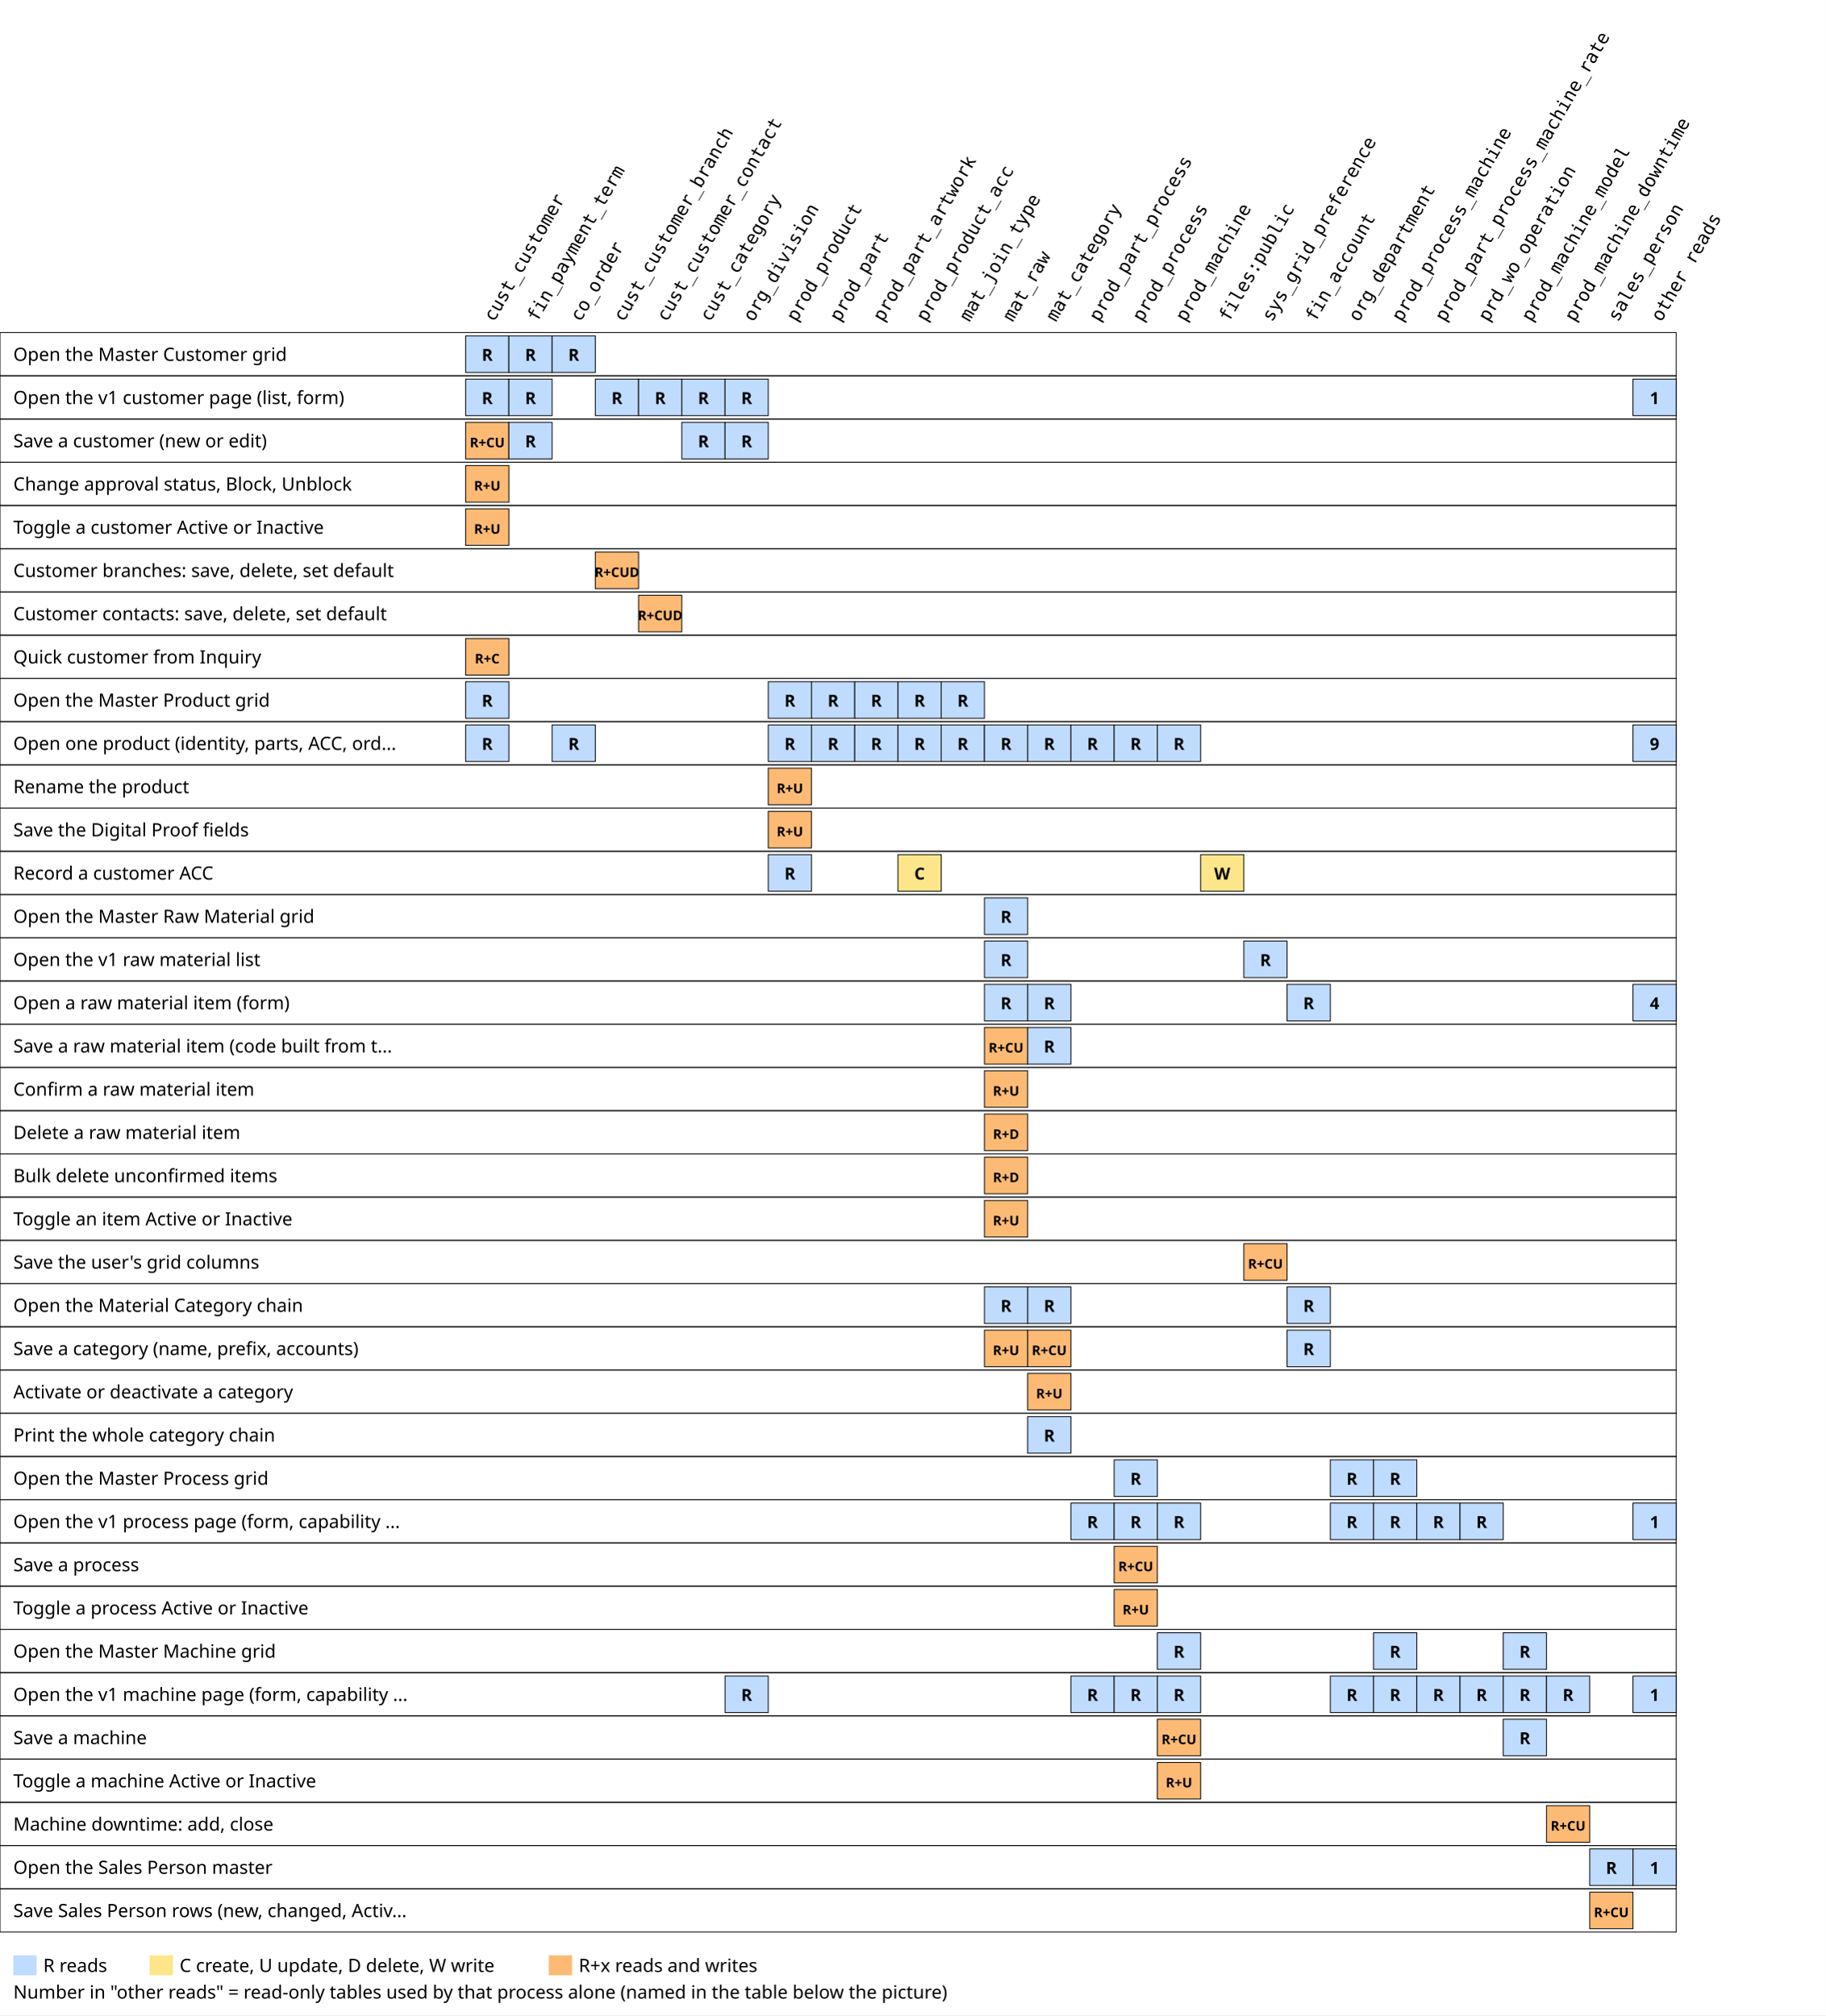
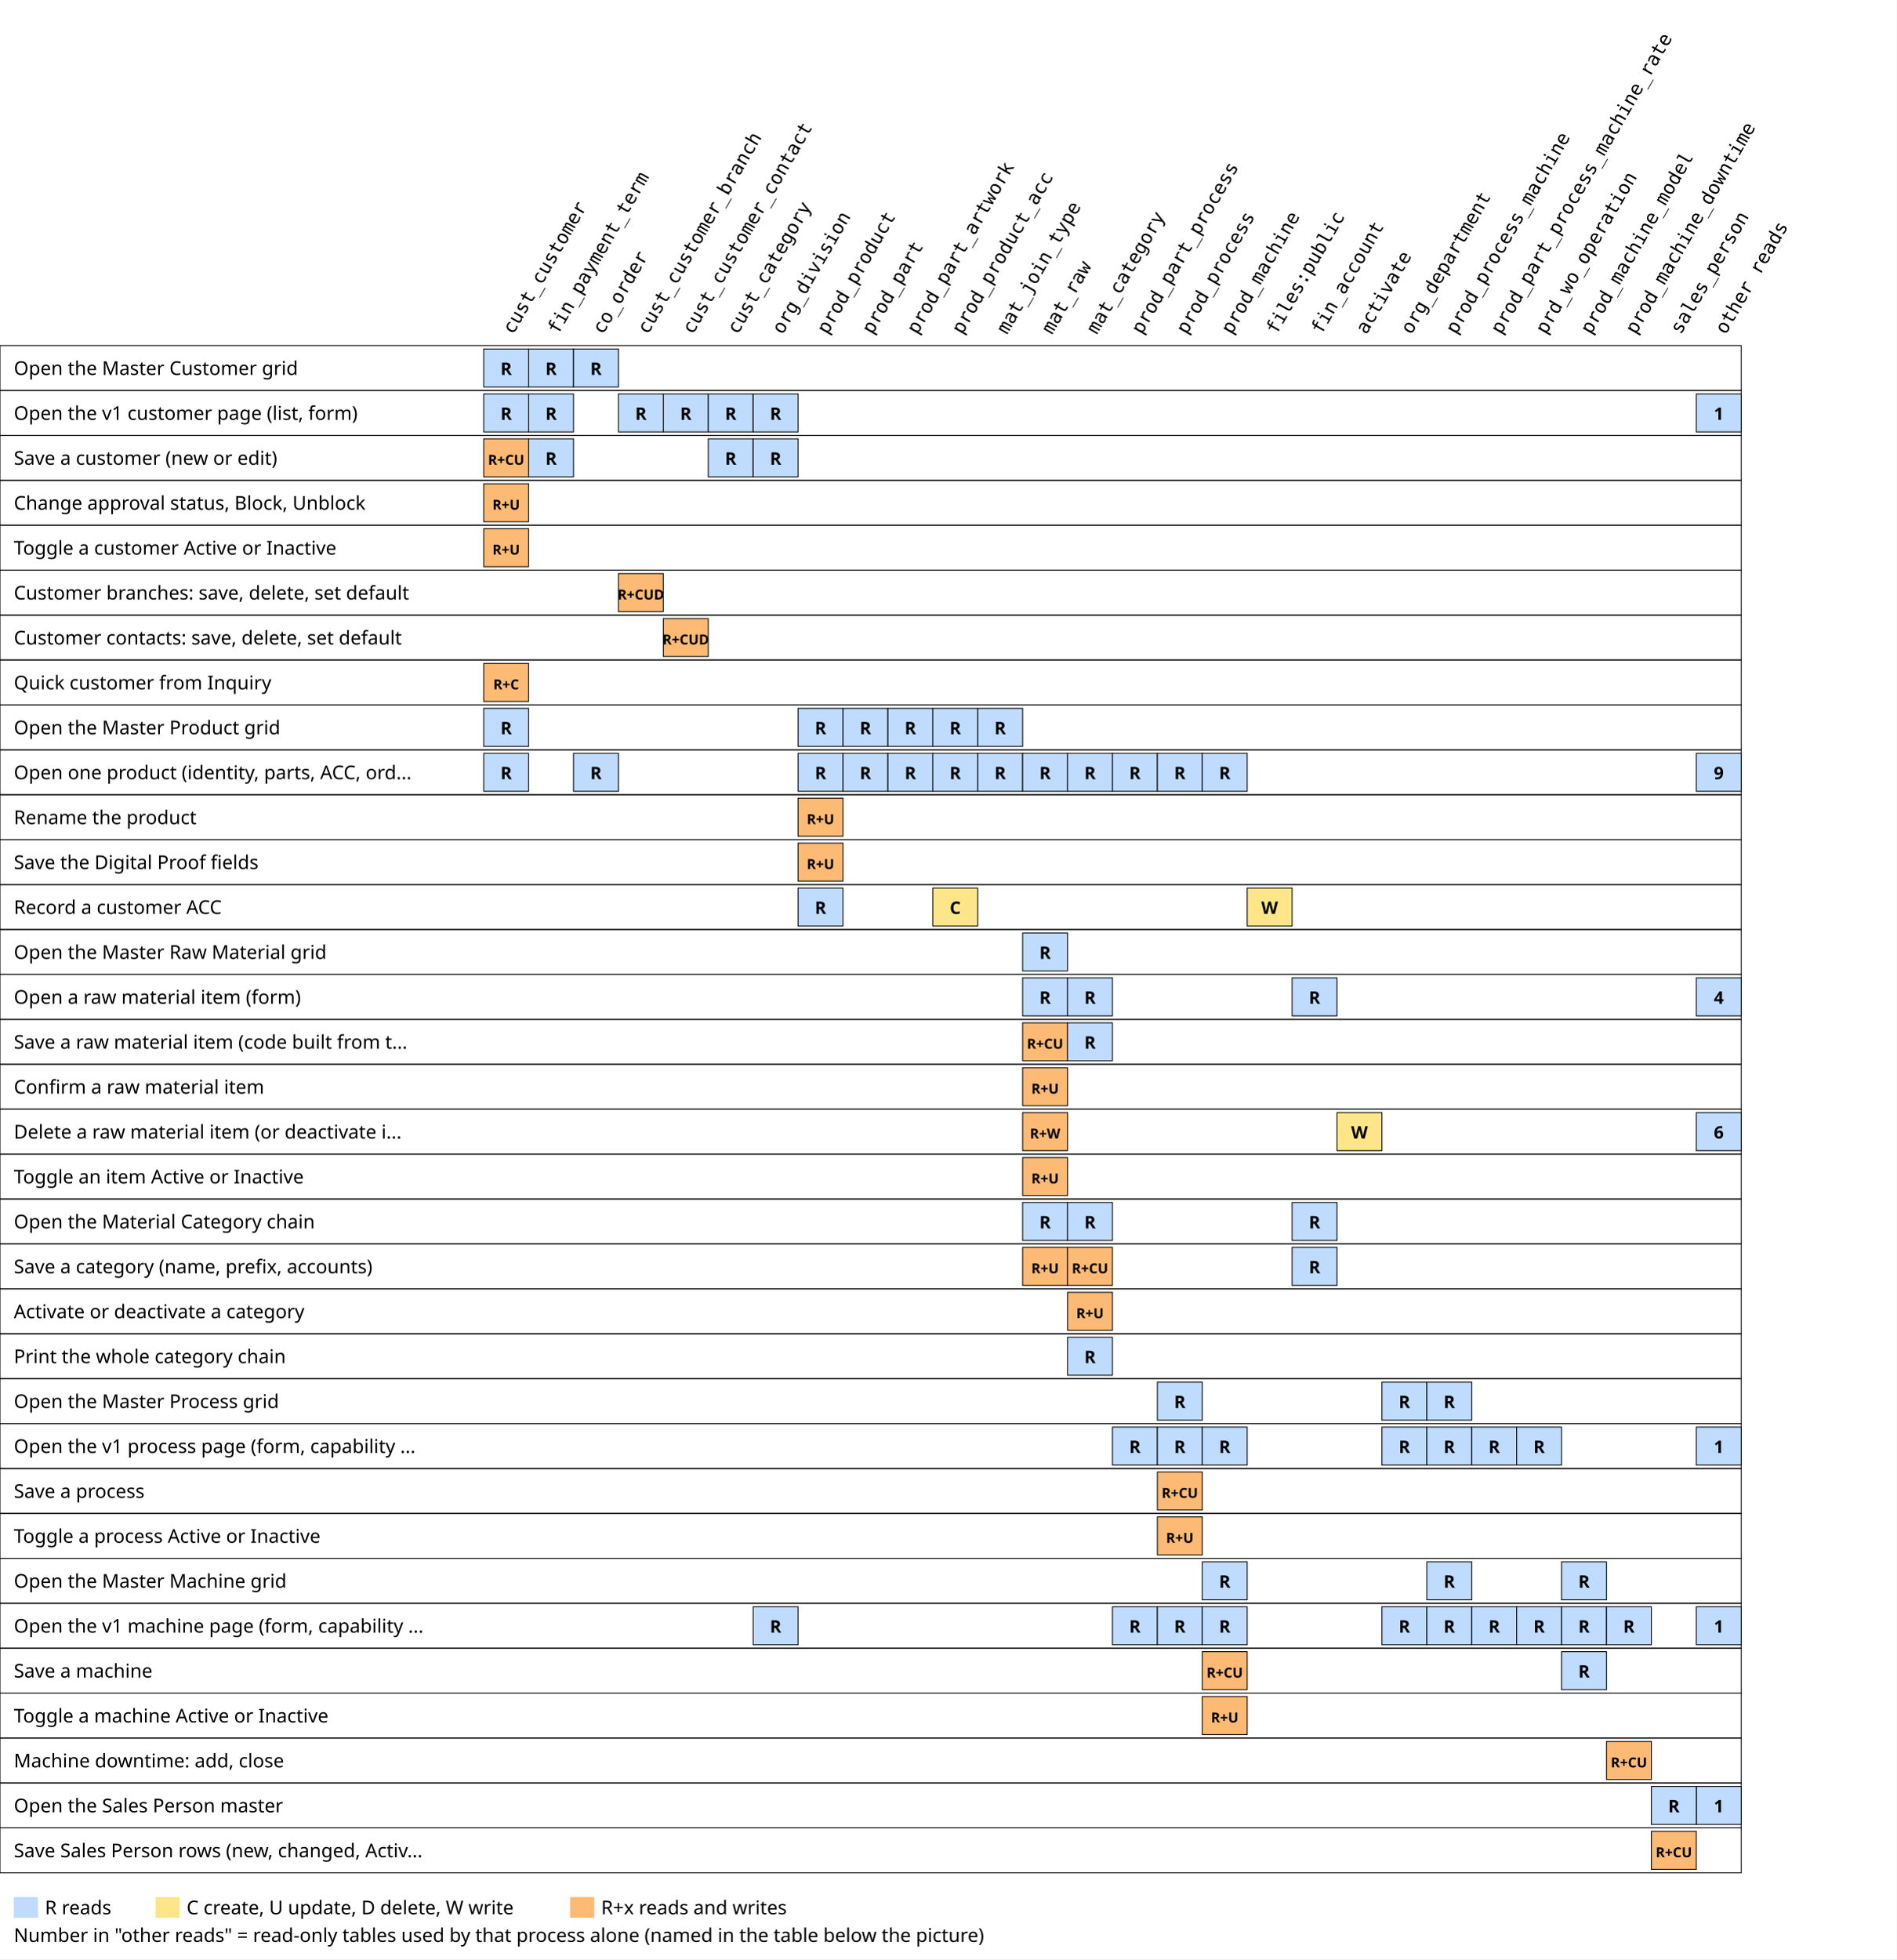
- <svg xmlns="http://www.w3.org/2000/svg" viewBox="0 0 1098 1212" font-family="sans-serif" font-size="11">
-   <rect width="1098" height="1212" fill="#fff" />
+ <svg xmlns="http://www.w3.org/2000/svg" viewBox="0 0 1098 1134" font-family="sans-serif" font-size="11">
+   <rect width="1098" height="1134" fill="#fff" />
  <g fill="#000">
    <text transform="translate(297,194) rotate(-60)" font-family="monospace">cust_customer</text>
    <text transform="translate(323,194) rotate(-60)" font-family="monospace">fin_payment_term</text>
    <text transform="translate(349,194) rotate(-60)" font-family="monospace">co_order</text>
    <text transform="translate(375,194) rotate(-60)" font-family="monospace">cust_customer_branch</text>
    <text transform="translate(401,194) rotate(-60)" font-family="monospace">cust_customer_contact</text>
    <text transform="translate(427,194) rotate(-60)" font-family="monospace">cust_category</text>
    <text transform="translate(453,194) rotate(-60)" font-family="monospace">org_division</text>
    <text transform="translate(479,194) rotate(-60)" font-family="monospace">prod_product</text>
    <text transform="translate(505,194) rotate(-60)" font-family="monospace">prod_part</text>
    <text transform="translate(531,194) rotate(-60)" font-family="monospace">prod_part_artwork</text>
    <text transform="translate(557,194) rotate(-60)" font-family="monospace">prod_product_acc</text>
    <text transform="translate(583,194) rotate(-60)" font-family="monospace">mat_join_type</text>
    <text transform="translate(609,194) rotate(-60)" font-family="monospace">mat_raw</text>
    <text transform="translate(635,194) rotate(-60)" font-family="monospace">mat_category</text>
    <text transform="translate(661,194) rotate(-60)" font-family="monospace">prod_part_process</text>
    <text transform="translate(687,194) rotate(-60)" font-family="monospace">prod_process</text>
    <text transform="translate(713,194) rotate(-60)" font-family="monospace">prod_machine</text>
    <text transform="translate(739,194) rotate(-60)" font-family="monospace">files:public</text>
-     <text transform="translate(765,194) rotate(-60)" font-family="monospace">sys_grid_preference</text>
-     <text transform="translate(791,194) rotate(-60)" font-family="monospace">fin_account</text>
+     <text transform="translate(765,194) rotate(-60)" font-family="monospace">fin_account</text>
+     <text transform="translate(791,194) rotate(-60)" font-family="monospace">activate</text>
    <text transform="translate(817,194) rotate(-60)" font-family="monospace">org_department</text>
    <text transform="translate(843,194) rotate(-60)" font-family="monospace">prod_process_machine</text>
    <text transform="translate(869,194) rotate(-60)" font-family="monospace">prod_part_process_machine_rate</text>
    <text transform="translate(895,194) rotate(-60)" font-family="monospace">prd_wo_operation</text>
    <text transform="translate(921,194) rotate(-60)" font-family="monospace">prod_machine_model</text>
    <text transform="translate(947,194) rotate(-60)" font-family="monospace">prod_machine_downtime</text>
    <text transform="translate(973,194) rotate(-60)" font-family="monospace">sales_person</text>
    <text transform="translate(999,194) rotate(-60)" font-family="monospace">other reads</text>
  </g>
  <g stroke="#000" stroke-width="0.5">
    <text x="8" y="217" stroke="none" fill="#000">Open the Master Customer grid</text>
    <rect x="0" y="200" width="1008" height="26" fill="none" />
    <rect x="280" y="202" width="26" height="22" fill="#bfdbfe" />
    <text x="293" y="217" text-anchor="middle" stroke="none" fill="#000" font-weight="bold" font-size="10">R</text>
    <rect x="306" y="202" width="26" height="22" fill="#bfdbfe" />
    <text x="319" y="217" text-anchor="middle" stroke="none" fill="#000" font-weight="bold" font-size="10">R</text>
    <rect x="332" y="202" width="26" height="22" fill="#bfdbfe" />
    <text x="345" y="217" text-anchor="middle" stroke="none" fill="#000" font-weight="bold" font-size="10">R</text>
    <text x="8" y="243" stroke="none" fill="#000">Open the v1 customer page (list, form)</text>
    <rect x="0" y="226" width="1008" height="26" fill="none" />
    <rect x="982" y="228" width="26" height="22" fill="#bfdbfe" />
    <text x="995" y="243" text-anchor="middle" stroke="none" fill="#000" font-weight="bold" font-size="10">1</text>
    <rect x="280" y="228" width="26" height="22" fill="#bfdbfe" />
    <text x="293" y="243" text-anchor="middle" stroke="none" fill="#000" font-weight="bold" font-size="10">R</text>
    <rect x="306" y="228" width="26" height="22" fill="#bfdbfe" />
    <text x="319" y="243" text-anchor="middle" stroke="none" fill="#000" font-weight="bold" font-size="10">R</text>
    <rect x="358" y="228" width="26" height="22" fill="#bfdbfe" />
    <text x="371" y="243" text-anchor="middle" stroke="none" fill="#000" font-weight="bold" font-size="10">R</text>
    <rect x="384" y="228" width="26" height="22" fill="#bfdbfe" />
    <text x="397" y="243" text-anchor="middle" stroke="none" fill="#000" font-weight="bold" font-size="10">R</text>
    <rect x="410" y="228" width="26" height="22" fill="#bfdbfe" />
    <text x="423" y="243" text-anchor="middle" stroke="none" fill="#000" font-weight="bold" font-size="10">R</text>
    <rect x="436" y="228" width="26" height="22" fill="#bfdbfe" />
    <text x="449" y="243" text-anchor="middle" stroke="none" fill="#000" font-weight="bold" font-size="10">R</text>
    <text x="8" y="269" stroke="none" fill="#000">Save a customer (new or edit)</text>
    <rect x="0" y="252" width="1008" height="26" fill="none" />
    <rect x="280" y="254" width="26" height="22" fill="#fdba74" />
    <text x="293" y="269" text-anchor="middle" stroke="none" fill="#000" font-weight="bold" font-size="8">R+CU</text>
    <rect x="306" y="254" width="26" height="22" fill="#bfdbfe" />
    <text x="319" y="269" text-anchor="middle" stroke="none" fill="#000" font-weight="bold" font-size="10">R</text>
    <rect x="410" y="254" width="26" height="22" fill="#bfdbfe" />
    <text x="423" y="269" text-anchor="middle" stroke="none" fill="#000" font-weight="bold" font-size="10">R</text>
    <rect x="436" y="254" width="26" height="22" fill="#bfdbfe" />
    <text x="449" y="269" text-anchor="middle" stroke="none" fill="#000" font-weight="bold" font-size="10">R</text>
    <text x="8" y="295" stroke="none" fill="#000">Change approval status, Block, Unblock</text>
    <rect x="0" y="278" width="1008" height="26" fill="none" />
    <rect x="280" y="280" width="26" height="22" fill="#fdba74" />
    <text x="293" y="295" text-anchor="middle" stroke="none" fill="#000" font-weight="bold" font-size="8">R+U</text>
    <text x="8" y="321" stroke="none" fill="#000">Toggle a customer Active or Inactive</text>
    <rect x="0" y="304" width="1008" height="26" fill="none" />
    <rect x="280" y="306" width="26" height="22" fill="#fdba74" />
    <text x="293" y="321" text-anchor="middle" stroke="none" fill="#000" font-weight="bold" font-size="8">R+U</text>
    <text x="8" y="347" stroke="none" fill="#000">Customer branches: save, delete, set default</text>
    <rect x="0" y="330" width="1008" height="26" fill="none" />
    <rect x="358" y="332" width="26" height="22" fill="#fdba74" />
    <text x="371" y="347" text-anchor="middle" stroke="none" fill="#000" font-weight="bold" font-size="8">R+CUD</text>
    <text x="8" y="373" stroke="none" fill="#000">Customer contacts: save, delete, set default</text>
    <rect x="0" y="356" width="1008" height="26" fill="none" />
    <rect x="384" y="358" width="26" height="22" fill="#fdba74" />
    <text x="397" y="373" text-anchor="middle" stroke="none" fill="#000" font-weight="bold" font-size="8">R+CUD</text>
    <text x="8" y="399" stroke="none" fill="#000">Quick customer from Inquiry</text>
    <rect x="0" y="382" width="1008" height="26" fill="none" />
    <rect x="280" y="384" width="26" height="22" fill="#fdba74" />
    <text x="293" y="399" text-anchor="middle" stroke="none" fill="#000" font-weight="bold" font-size="8">R+C</text>
    <text x="8" y="425" stroke="none" fill="#000">Open the Master Product grid</text>
    <rect x="0" y="408" width="1008" height="26" fill="none" />
    <rect x="280" y="410" width="26" height="22" fill="#bfdbfe" />
    <text x="293" y="425" text-anchor="middle" stroke="none" fill="#000" font-weight="bold" font-size="10">R</text>
    <rect x="462" y="410" width="26" height="22" fill="#bfdbfe" />
    <text x="475" y="425" text-anchor="middle" stroke="none" fill="#000" font-weight="bold" font-size="10">R</text>
    <rect x="488" y="410" width="26" height="22" fill="#bfdbfe" />
    <text x="501" y="425" text-anchor="middle" stroke="none" fill="#000" font-weight="bold" font-size="10">R</text>
    <rect x="514" y="410" width="26" height="22" fill="#bfdbfe" />
    <text x="527" y="425" text-anchor="middle" stroke="none" fill="#000" font-weight="bold" font-size="10">R</text>
    <rect x="540" y="410" width="26" height="22" fill="#bfdbfe" />
    <text x="553" y="425" text-anchor="middle" stroke="none" fill="#000" font-weight="bold" font-size="10">R</text>
    <rect x="566" y="410" width="26" height="22" fill="#bfdbfe" />
    <text x="579" y="425" text-anchor="middle" stroke="none" fill="#000" font-weight="bold" font-size="10">R</text>
    <text x="8" y="451" stroke="none" fill="#000">Open one product (identity, parts, ACC, ord...</text>
    <rect x="0" y="434" width="1008" height="26" fill="none" />
    <rect x="982" y="436" width="26" height="22" fill="#bfdbfe" />
    <text x="995" y="451" text-anchor="middle" stroke="none" fill="#000" font-weight="bold" font-size="10">9</text>
    <rect x="280" y="436" width="26" height="22" fill="#bfdbfe" />
    <text x="293" y="451" text-anchor="middle" stroke="none" fill="#000" font-weight="bold" font-size="10">R</text>
    <rect x="332" y="436" width="26" height="22" fill="#bfdbfe" />
    <text x="345" y="451" text-anchor="middle" stroke="none" fill="#000" font-weight="bold" font-size="10">R</text>
    <rect x="462" y="436" width="26" height="22" fill="#bfdbfe" />
    <text x="475" y="451" text-anchor="middle" stroke="none" fill="#000" font-weight="bold" font-size="10">R</text>
    <rect x="488" y="436" width="26" height="22" fill="#bfdbfe" />
    <text x="501" y="451" text-anchor="middle" stroke="none" fill="#000" font-weight="bold" font-size="10">R</text>
    <rect x="514" y="436" width="26" height="22" fill="#bfdbfe" />
    <text x="527" y="451" text-anchor="middle" stroke="none" fill="#000" font-weight="bold" font-size="10">R</text>
    <rect x="540" y="436" width="26" height="22" fill="#bfdbfe" />
    <text x="553" y="451" text-anchor="middle" stroke="none" fill="#000" font-weight="bold" font-size="10">R</text>
    <rect x="566" y="436" width="26" height="22" fill="#bfdbfe" />
    <text x="579" y="451" text-anchor="middle" stroke="none" fill="#000" font-weight="bold" font-size="10">R</text>
    <rect x="592" y="436" width="26" height="22" fill="#bfdbfe" />
    <text x="605" y="451" text-anchor="middle" stroke="none" fill="#000" font-weight="bold" font-size="10">R</text>
    <rect x="618" y="436" width="26" height="22" fill="#bfdbfe" />
    <text x="631" y="451" text-anchor="middle" stroke="none" fill="#000" font-weight="bold" font-size="10">R</text>
    <rect x="644" y="436" width="26" height="22" fill="#bfdbfe" />
    <text x="657" y="451" text-anchor="middle" stroke="none" fill="#000" font-weight="bold" font-size="10">R</text>
    <rect x="670" y="436" width="26" height="22" fill="#bfdbfe" />
    <text x="683" y="451" text-anchor="middle" stroke="none" fill="#000" font-weight="bold" font-size="10">R</text>
    <rect x="696" y="436" width="26" height="22" fill="#bfdbfe" />
    <text x="709" y="451" text-anchor="middle" stroke="none" fill="#000" font-weight="bold" font-size="10">R</text>
    <text x="8" y="477" stroke="none" fill="#000">Rename the product</text>
    <rect x="0" y="460" width="1008" height="26" fill="none" />
    <rect x="462" y="462" width="26" height="22" fill="#fdba74" />
    <text x="475" y="477" text-anchor="middle" stroke="none" fill="#000" font-weight="bold" font-size="8">R+U</text>
    <text x="8" y="503" stroke="none" fill="#000">Save the Digital Proof fields</text>
    <rect x="0" y="486" width="1008" height="26" fill="none" />
    <rect x="462" y="488" width="26" height="22" fill="#fdba74" />
    <text x="475" y="503" text-anchor="middle" stroke="none" fill="#000" font-weight="bold" font-size="8">R+U</text>
    <text x="8" y="529" stroke="none" fill="#000">Record a customer ACC</text>
    <rect x="0" y="512" width="1008" height="26" fill="none" />
    <rect x="462" y="514" width="26" height="22" fill="#bfdbfe" />
    <text x="475" y="529" text-anchor="middle" stroke="none" fill="#000" font-weight="bold" font-size="10">R</text>
    <rect x="540" y="514" width="26" height="22" fill="#fde68a" />
    <text x="553" y="529" text-anchor="middle" stroke="none" fill="#000" font-weight="bold" font-size="10">C</text>
    <rect x="722" y="514" width="26" height="22" fill="#fde68a" />
    <text x="735" y="529" text-anchor="middle" stroke="none" fill="#000" font-weight="bold" font-size="10">W</text>
    <text x="8" y="555" stroke="none" fill="#000">Open the Master Raw Material grid</text>
    <rect x="0" y="538" width="1008" height="26" fill="none" />
    <rect x="592" y="540" width="26" height="22" fill="#bfdbfe" />
    <text x="605" y="555" text-anchor="middle" stroke="none" fill="#000" font-weight="bold" font-size="10">R</text>
-     <text x="8" y="581" stroke="none" fill="#000">Open the v1 raw material list</text>
+     <text x="8" y="581" stroke="none" fill="#000">Open a raw material item (form)</text>
    <rect x="0" y="564" width="1008" height="26" fill="none" />
+     <rect x="982" y="566" width="26" height="22" fill="#bfdbfe" />
+     <text x="995" y="581" text-anchor="middle" stroke="none" fill="#000" font-weight="bold" font-size="10">4</text>
    <rect x="592" y="566" width="26" height="22" fill="#bfdbfe" />
    <text x="605" y="581" text-anchor="middle" stroke="none" fill="#000" font-weight="bold" font-size="10">R</text>
+     <rect x="618" y="566" width="26" height="22" fill="#bfdbfe" />
+     <text x="631" y="581" text-anchor="middle" stroke="none" fill="#000" font-weight="bold" font-size="10">R</text>
    <rect x="748" y="566" width="26" height="22" fill="#bfdbfe" />
    <text x="761" y="581" text-anchor="middle" stroke="none" fill="#000" font-weight="bold" font-size="10">R</text>
-     <text x="8" y="607" stroke="none" fill="#000">Open a raw material item (form)</text>
+     <text x="8" y="607" stroke="none" fill="#000">Save a raw material item (code built from t...</text>
    <rect x="0" y="590" width="1008" height="26" fill="none" />
-     <rect x="982" y="592" width="26" height="22" fill="#bfdbfe" />
-     <text x="995" y="607" text-anchor="middle" stroke="none" fill="#000" font-weight="bold" font-size="10">4</text>
-     <rect x="592" y="592" width="26" height="22" fill="#bfdbfe" />
-     <text x="605" y="607" text-anchor="middle" stroke="none" fill="#000" font-weight="bold" font-size="10">R</text>
+     <rect x="592" y="592" width="26" height="22" fill="#fdba74" />
+     <text x="605" y="607" text-anchor="middle" stroke="none" fill="#000" font-weight="bold" font-size="8">R+CU</text>
    <rect x="618" y="592" width="26" height="22" fill="#bfdbfe" />
    <text x="631" y="607" text-anchor="middle" stroke="none" fill="#000" font-weight="bold" font-size="10">R</text>
-     <rect x="774" y="592" width="26" height="22" fill="#bfdbfe" />
-     <text x="787" y="607" text-anchor="middle" stroke="none" fill="#000" font-weight="bold" font-size="10">R</text>
-     <text x="8" y="633" stroke="none" fill="#000">Save a raw material item (code built from t...</text>
+     <text x="8" y="633" stroke="none" fill="#000">Confirm a raw material item</text>
    <rect x="0" y="616" width="1008" height="26" fill="none" />
    <rect x="592" y="618" width="26" height="22" fill="#fdba74" />
-     <text x="605" y="633" text-anchor="middle" stroke="none" fill="#000" font-weight="bold" font-size="8">R+CU</text>
-     <rect x="618" y="618" width="26" height="22" fill="#bfdbfe" />
-     <text x="631" y="633" text-anchor="middle" stroke="none" fill="#000" font-weight="bold" font-size="10">R</text>
-     <text x="8" y="659" stroke="none" fill="#000">Confirm a raw material item</text>
+     <text x="605" y="633" text-anchor="middle" stroke="none" fill="#000" font-weight="bold" font-size="8">R+U</text>
+     <text x="8" y="659" stroke="none" fill="#000">Delete a raw material item (or deactivate i...</text>
    <rect x="0" y="642" width="1008" height="26" fill="none" />
+     <rect x="982" y="644" width="26" height="22" fill="#bfdbfe" />
+     <text x="995" y="659" text-anchor="middle" stroke="none" fill="#000" font-weight="bold" font-size="10">6</text>
    <rect x="592" y="644" width="26" height="22" fill="#fdba74" />
-     <text x="605" y="659" text-anchor="middle" stroke="none" fill="#000" font-weight="bold" font-size="8">R+U</text>
-     <text x="8" y="685" stroke="none" fill="#000">Delete a raw material item</text>
+     <text x="605" y="659" text-anchor="middle" stroke="none" fill="#000" font-weight="bold" font-size="8">R+W</text>
+     <rect x="774" y="644" width="26" height="22" fill="#fde68a" />
+     <text x="787" y="659" text-anchor="middle" stroke="none" fill="#000" font-weight="bold" font-size="10">W</text>
+     <text x="8" y="685" stroke="none" fill="#000">Toggle an item Active or Inactive</text>
    <rect x="0" y="668" width="1008" height="26" fill="none" />
    <rect x="592" y="670" width="26" height="22" fill="#fdba74" />
-     <text x="605" y="685" text-anchor="middle" stroke="none" fill="#000" font-weight="bold" font-size="8">R+D</text>
-     <text x="8" y="711" stroke="none" fill="#000">Bulk delete unconfirmed items</text>
+     <text x="605" y="685" text-anchor="middle" stroke="none" fill="#000" font-weight="bold" font-size="8">R+U</text>
+     <text x="8" y="711" stroke="none" fill="#000">Open the Material Category chain</text>
    <rect x="0" y="694" width="1008" height="26" fill="none" />
-     <rect x="592" y="696" width="26" height="22" fill="#fdba74" />
-     <text x="605" y="711" text-anchor="middle" stroke="none" fill="#000" font-weight="bold" font-size="8">R+D</text>
-     <text x="8" y="737" stroke="none" fill="#000">Toggle an item Active or Inactive</text>
+     <rect x="592" y="696" width="26" height="22" fill="#bfdbfe" />
+     <text x="605" y="711" text-anchor="middle" stroke="none" fill="#000" font-weight="bold" font-size="10">R</text>
+     <rect x="618" y="696" width="26" height="22" fill="#bfdbfe" />
+     <text x="631" y="711" text-anchor="middle" stroke="none" fill="#000" font-weight="bold" font-size="10">R</text>
+     <rect x="748" y="696" width="26" height="22" fill="#bfdbfe" />
+     <text x="761" y="711" text-anchor="middle" stroke="none" fill="#000" font-weight="bold" font-size="10">R</text>
+     <text x="8" y="737" stroke="none" fill="#000">Save a category (name, prefix, accounts)</text>
    <rect x="0" y="720" width="1008" height="26" fill="none" />
    <rect x="592" y="722" width="26" height="22" fill="#fdba74" />
    <text x="605" y="737" text-anchor="middle" stroke="none" fill="#000" font-weight="bold" font-size="8">R+U</text>
-     <text x="8" y="763" stroke="none" fill="#000">Save the user's grid columns</text>
+     <rect x="618" y="722" width="26" height="22" fill="#fdba74" />
+     <text x="631" y="737" text-anchor="middle" stroke="none" fill="#000" font-weight="bold" font-size="8">R+CU</text>
+     <rect x="748" y="722" width="26" height="22" fill="#bfdbfe" />
+     <text x="761" y="737" text-anchor="middle" stroke="none" fill="#000" font-weight="bold" font-size="10">R</text>
+     <text x="8" y="763" stroke="none" fill="#000">Activate or deactivate a category</text>
    <rect x="0" y="746" width="1008" height="26" fill="none" />
-     <rect x="748" y="748" width="26" height="22" fill="#fdba74" />
-     <text x="761" y="763" text-anchor="middle" stroke="none" fill="#000" font-weight="bold" font-size="8">R+CU</text>
-     <text x="8" y="789" stroke="none" fill="#000">Open the Material Category chain</text>
+     <rect x="618" y="748" width="26" height="22" fill="#fdba74" />
+     <text x="631" y="763" text-anchor="middle" stroke="none" fill="#000" font-weight="bold" font-size="8">R+U</text>
+     <text x="8" y="789" stroke="none" fill="#000">Print the whole category chain</text>
    <rect x="0" y="772" width="1008" height="26" fill="none" />
-     <rect x="592" y="774" width="26" height="22" fill="#bfdbfe" />
-     <text x="605" y="789" text-anchor="middle" stroke="none" fill="#000" font-weight="bold" font-size="10">R</text>
    <rect x="618" y="774" width="26" height="22" fill="#bfdbfe" />
    <text x="631" y="789" text-anchor="middle" stroke="none" fill="#000" font-weight="bold" font-size="10">R</text>
-     <rect x="774" y="774" width="26" height="22" fill="#bfdbfe" />
-     <text x="787" y="789" text-anchor="middle" stroke="none" fill="#000" font-weight="bold" font-size="10">R</text>
-     <text x="8" y="815" stroke="none" fill="#000">Save a category (name, prefix, accounts)</text>
+     <text x="8" y="815" stroke="none" fill="#000">Open the Master Process grid</text>
    <rect x="0" y="798" width="1008" height="26" fill="none" />
-     <rect x="592" y="800" width="26" height="22" fill="#fdba74" />
-     <text x="605" y="815" text-anchor="middle" stroke="none" fill="#000" font-weight="bold" font-size="8">R+U</text>
-     <rect x="618" y="800" width="26" height="22" fill="#fdba74" />
-     <text x="631" y="815" text-anchor="middle" stroke="none" fill="#000" font-weight="bold" font-size="8">R+CU</text>
-     <rect x="774" y="800" width="26" height="22" fill="#bfdbfe" />
-     <text x="787" y="815" text-anchor="middle" stroke="none" fill="#000" font-weight="bold" font-size="10">R</text>
-     <text x="8" y="841" stroke="none" fill="#000">Activate or deactivate a category</text>
+     <rect x="670" y="800" width="26" height="22" fill="#bfdbfe" />
+     <text x="683" y="815" text-anchor="middle" stroke="none" fill="#000" font-weight="bold" font-size="10">R</text>
+     <rect x="800" y="800" width="26" height="22" fill="#bfdbfe" />
+     <text x="813" y="815" text-anchor="middle" stroke="none" fill="#000" font-weight="bold" font-size="10">R</text>
+     <rect x="826" y="800" width="26" height="22" fill="#bfdbfe" />
+     <text x="839" y="815" text-anchor="middle" stroke="none" fill="#000" font-weight="bold" font-size="10">R</text>
+     <text x="8" y="841" stroke="none" fill="#000">Open the v1 process page (form, capability ...</text>
    <rect x="0" y="824" width="1008" height="26" fill="none" />
-     <rect x="618" y="826" width="26" height="22" fill="#fdba74" />
-     <text x="631" y="841" text-anchor="middle" stroke="none" fill="#000" font-weight="bold" font-size="8">R+U</text>
-     <text x="8" y="867" stroke="none" fill="#000">Print the whole category chain</text>
+     <rect x="982" y="826" width="26" height="22" fill="#bfdbfe" />
+     <text x="995" y="841" text-anchor="middle" stroke="none" fill="#000" font-weight="bold" font-size="10">1</text>
+     <rect x="644" y="826" width="26" height="22" fill="#bfdbfe" />
+     <text x="657" y="841" text-anchor="middle" stroke="none" fill="#000" font-weight="bold" font-size="10">R</text>
+     <rect x="670" y="826" width="26" height="22" fill="#bfdbfe" />
+     <text x="683" y="841" text-anchor="middle" stroke="none" fill="#000" font-weight="bold" font-size="10">R</text>
+     <rect x="696" y="826" width="26" height="22" fill="#bfdbfe" />
+     <text x="709" y="841" text-anchor="middle" stroke="none" fill="#000" font-weight="bold" font-size="10">R</text>
+     <rect x="800" y="826" width="26" height="22" fill="#bfdbfe" />
+     <text x="813" y="841" text-anchor="middle" stroke="none" fill="#000" font-weight="bold" font-size="10">R</text>
+     <rect x="826" y="826" width="26" height="22" fill="#bfdbfe" />
+     <text x="839" y="841" text-anchor="middle" stroke="none" fill="#000" font-weight="bold" font-size="10">R</text>
+     <rect x="852" y="826" width="26" height="22" fill="#bfdbfe" />
+     <text x="865" y="841" text-anchor="middle" stroke="none" fill="#000" font-weight="bold" font-size="10">R</text>
+     <rect x="878" y="826" width="26" height="22" fill="#bfdbfe" />
+     <text x="891" y="841" text-anchor="middle" stroke="none" fill="#000" font-weight="bold" font-size="10">R</text>
+     <text x="8" y="867" stroke="none" fill="#000">Save a process</text>
    <rect x="0" y="850" width="1008" height="26" fill="none" />
-     <rect x="618" y="852" width="26" height="22" fill="#bfdbfe" />
-     <text x="631" y="867" text-anchor="middle" stroke="none" fill="#000" font-weight="bold" font-size="10">R</text>
-     <text x="8" y="893" stroke="none" fill="#000">Open the Master Process grid</text>
+     <rect x="670" y="852" width="26" height="22" fill="#fdba74" />
+     <text x="683" y="867" text-anchor="middle" stroke="none" fill="#000" font-weight="bold" font-size="8">R+CU</text>
+     <text x="8" y="893" stroke="none" fill="#000">Toggle a process Active or Inactive</text>
    <rect x="0" y="876" width="1008" height="26" fill="none" />
-     <rect x="670" y="878" width="26" height="22" fill="#bfdbfe" />
-     <text x="683" y="893" text-anchor="middle" stroke="none" fill="#000" font-weight="bold" font-size="10">R</text>
-     <rect x="800" y="878" width="26" height="22" fill="#bfdbfe" />
-     <text x="813" y="893" text-anchor="middle" stroke="none" fill="#000" font-weight="bold" font-size="10">R</text>
-     <rect x="826" y="878" width="26" height="22" fill="#bfdbfe" />
-     <text x="839" y="893" text-anchor="middle" stroke="none" fill="#000" font-weight="bold" font-size="10">R</text>
-     <text x="8" y="919" stroke="none" fill="#000">Open the v1 process page (form, capability ...</text>
+     <rect x="670" y="878" width="26" height="22" fill="#fdba74" />
+     <text x="683" y="893" text-anchor="middle" stroke="none" fill="#000" font-weight="bold" font-size="8">R+U</text>
+     <text x="8" y="919" stroke="none" fill="#000">Open the Master Machine grid</text>
    <rect x="0" y="902" width="1008" height="26" fill="none" />
-     <rect x="982" y="904" width="26" height="22" fill="#bfdbfe" />
-     <text x="995" y="919" text-anchor="middle" stroke="none" fill="#000" font-weight="bold" font-size="10">1</text>
-     <rect x="644" y="904" width="26" height="22" fill="#bfdbfe" />
-     <text x="657" y="919" text-anchor="middle" stroke="none" fill="#000" font-weight="bold" font-size="10">R</text>
-     <rect x="670" y="904" width="26" height="22" fill="#bfdbfe" />
-     <text x="683" y="919" text-anchor="middle" stroke="none" fill="#000" font-weight="bold" font-size="10">R</text>
    <rect x="696" y="904" width="26" height="22" fill="#bfdbfe" />
    <text x="709" y="919" text-anchor="middle" stroke="none" fill="#000" font-weight="bold" font-size="10">R</text>
-     <rect x="800" y="904" width="26" height="22" fill="#bfdbfe" />
-     <text x="813" y="919" text-anchor="middle" stroke="none" fill="#000" font-weight="bold" font-size="10">R</text>
    <rect x="826" y="904" width="26" height="22" fill="#bfdbfe" />
    <text x="839" y="919" text-anchor="middle" stroke="none" fill="#000" font-weight="bold" font-size="10">R</text>
-     <rect x="852" y="904" width="26" height="22" fill="#bfdbfe" />
-     <text x="865" y="919" text-anchor="middle" stroke="none" fill="#000" font-weight="bold" font-size="10">R</text>
-     <rect x="878" y="904" width="26" height="22" fill="#bfdbfe" />
-     <text x="891" y="919" text-anchor="middle" stroke="none" fill="#000" font-weight="bold" font-size="10">R</text>
-     <text x="8" y="945" stroke="none" fill="#000">Save a process</text>
+     <rect x="904" y="904" width="26" height="22" fill="#bfdbfe" />
+     <text x="917" y="919" text-anchor="middle" stroke="none" fill="#000" font-weight="bold" font-size="10">R</text>
+     <text x="8" y="945" stroke="none" fill="#000">Open the v1 machine page (form, capability ...</text>
    <rect x="0" y="928" width="1008" height="26" fill="none" />
-     <rect x="670" y="930" width="26" height="22" fill="#fdba74" />
-     <text x="683" y="945" text-anchor="middle" stroke="none" fill="#000" font-weight="bold" font-size="8">R+CU</text>
-     <text x="8" y="971" stroke="none" fill="#000">Toggle a process Active or Inactive</text>
+     <rect x="982" y="930" width="26" height="22" fill="#bfdbfe" />
+     <text x="995" y="945" text-anchor="middle" stroke="none" fill="#000" font-weight="bold" font-size="10">1</text>
+     <rect x="436" y="930" width="26" height="22" fill="#bfdbfe" />
+     <text x="449" y="945" text-anchor="middle" stroke="none" fill="#000" font-weight="bold" font-size="10">R</text>
+     <rect x="644" y="930" width="26" height="22" fill="#bfdbfe" />
+     <text x="657" y="945" text-anchor="middle" stroke="none" fill="#000" font-weight="bold" font-size="10">R</text>
+     <rect x="670" y="930" width="26" height="22" fill="#bfdbfe" />
+     <text x="683" y="945" text-anchor="middle" stroke="none" fill="#000" font-weight="bold" font-size="10">R</text>
+     <rect x="696" y="930" width="26" height="22" fill="#bfdbfe" />
+     <text x="709" y="945" text-anchor="middle" stroke="none" fill="#000" font-weight="bold" font-size="10">R</text>
+     <rect x="800" y="930" width="26" height="22" fill="#bfdbfe" />
+     <text x="813" y="945" text-anchor="middle" stroke="none" fill="#000" font-weight="bold" font-size="10">R</text>
+     <rect x="826" y="930" width="26" height="22" fill="#bfdbfe" />
+     <text x="839" y="945" text-anchor="middle" stroke="none" fill="#000" font-weight="bold" font-size="10">R</text>
+     <rect x="852" y="930" width="26" height="22" fill="#bfdbfe" />
+     <text x="865" y="945" text-anchor="middle" stroke="none" fill="#000" font-weight="bold" font-size="10">R</text>
+     <rect x="878" y="930" width="26" height="22" fill="#bfdbfe" />
+     <text x="891" y="945" text-anchor="middle" stroke="none" fill="#000" font-weight="bold" font-size="10">R</text>
+     <rect x="904" y="930" width="26" height="22" fill="#bfdbfe" />
+     <text x="917" y="945" text-anchor="middle" stroke="none" fill="#000" font-weight="bold" font-size="10">R</text>
+     <rect x="930" y="930" width="26" height="22" fill="#bfdbfe" />
+     <text x="943" y="945" text-anchor="middle" stroke="none" fill="#000" font-weight="bold" font-size="10">R</text>
+     <text x="8" y="971" stroke="none" fill="#000">Save a machine</text>
    <rect x="0" y="954" width="1008" height="26" fill="none" />
-     <rect x="670" y="956" width="26" height="22" fill="#fdba74" />
-     <text x="683" y="971" text-anchor="middle" stroke="none" fill="#000" font-weight="bold" font-size="8">R+U</text>
-     <text x="8" y="997" stroke="none" fill="#000">Open the Master Machine grid</text>
+     <rect x="696" y="956" width="26" height="22" fill="#fdba74" />
+     <text x="709" y="971" text-anchor="middle" stroke="none" fill="#000" font-weight="bold" font-size="8">R+CU</text>
+     <rect x="904" y="956" width="26" height="22" fill="#bfdbfe" />
+     <text x="917" y="971" text-anchor="middle" stroke="none" fill="#000" font-weight="bold" font-size="10">R</text>
+     <text x="8" y="997" stroke="none" fill="#000">Toggle a machine Active or Inactive</text>
    <rect x="0" y="980" width="1008" height="26" fill="none" />
-     <rect x="696" y="982" width="26" height="22" fill="#bfdbfe" />
-     <text x="709" y="997" text-anchor="middle" stroke="none" fill="#000" font-weight="bold" font-size="10">R</text>
-     <rect x="826" y="982" width="26" height="22" fill="#bfdbfe" />
-     <text x="839" y="997" text-anchor="middle" stroke="none" fill="#000" font-weight="bold" font-size="10">R</text>
-     <rect x="904" y="982" width="26" height="22" fill="#bfdbfe" />
-     <text x="917" y="997" text-anchor="middle" stroke="none" fill="#000" font-weight="bold" font-size="10">R</text>
-     <text x="8" y="1023" stroke="none" fill="#000">Open the v1 machine page (form, capability ...</text>
+     <rect x="696" y="982" width="26" height="22" fill="#fdba74" />
+     <text x="709" y="997" text-anchor="middle" stroke="none" fill="#000" font-weight="bold" font-size="8">R+U</text>
+     <text x="8" y="1023" stroke="none" fill="#000">Machine downtime: add, close</text>
    <rect x="0" y="1006" width="1008" height="26" fill="none" />
-     <rect x="982" y="1008" width="26" height="22" fill="#bfdbfe" />
-     <text x="995" y="1023" text-anchor="middle" stroke="none" fill="#000" font-weight="bold" font-size="10">1</text>
-     <rect x="436" y="1008" width="26" height="22" fill="#bfdbfe" />
-     <text x="449" y="1023" text-anchor="middle" stroke="none" fill="#000" font-weight="bold" font-size="10">R</text>
-     <rect x="644" y="1008" width="26" height="22" fill="#bfdbfe" />
-     <text x="657" y="1023" text-anchor="middle" stroke="none" fill="#000" font-weight="bold" font-size="10">R</text>
-     <rect x="670" y="1008" width="26" height="22" fill="#bfdbfe" />
-     <text x="683" y="1023" text-anchor="middle" stroke="none" fill="#000" font-weight="bold" font-size="10">R</text>
-     <rect x="696" y="1008" width="26" height="22" fill="#bfdbfe" />
-     <text x="709" y="1023" text-anchor="middle" stroke="none" fill="#000" font-weight="bold" font-size="10">R</text>
-     <rect x="800" y="1008" width="26" height="22" fill="#bfdbfe" />
-     <text x="813" y="1023" text-anchor="middle" stroke="none" fill="#000" font-weight="bold" font-size="10">R</text>
-     <rect x="826" y="1008" width="26" height="22" fill="#bfdbfe" />
-     <text x="839" y="1023" text-anchor="middle" stroke="none" fill="#000" font-weight="bold" font-size="10">R</text>
-     <rect x="852" y="1008" width="26" height="22" fill="#bfdbfe" />
-     <text x="865" y="1023" text-anchor="middle" stroke="none" fill="#000" font-weight="bold" font-size="10">R</text>
-     <rect x="878" y="1008" width="26" height="22" fill="#bfdbfe" />
-     <text x="891" y="1023" text-anchor="middle" stroke="none" fill="#000" font-weight="bold" font-size="10">R</text>
-     <rect x="904" y="1008" width="26" height="22" fill="#bfdbfe" />
-     <text x="917" y="1023" text-anchor="middle" stroke="none" fill="#000" font-weight="bold" font-size="10">R</text>
-     <rect x="930" y="1008" width="26" height="22" fill="#bfdbfe" />
-     <text x="943" y="1023" text-anchor="middle" stroke="none" fill="#000" font-weight="bold" font-size="10">R</text>
-     <text x="8" y="1049" stroke="none" fill="#000">Save a machine</text>
+     <rect x="930" y="1008" width="26" height="22" fill="#fdba74" />
+     <text x="943" y="1023" text-anchor="middle" stroke="none" fill="#000" font-weight="bold" font-size="8">R+CU</text>
+     <text x="8" y="1049" stroke="none" fill="#000">Open the Sales Person master</text>
    <rect x="0" y="1032" width="1008" height="26" fill="none" />
-     <rect x="696" y="1034" width="26" height="22" fill="#fdba74" />
-     <text x="709" y="1049" text-anchor="middle" stroke="none" fill="#000" font-weight="bold" font-size="8">R+CU</text>
-     <rect x="904" y="1034" width="26" height="22" fill="#bfdbfe" />
-     <text x="917" y="1049" text-anchor="middle" stroke="none" fill="#000" font-weight="bold" font-size="10">R</text>
-     <text x="8" y="1075" stroke="none" fill="#000">Toggle a machine Active or Inactive</text>
+     <rect x="982" y="1034" width="26" height="22" fill="#bfdbfe" />
+     <text x="995" y="1049" text-anchor="middle" stroke="none" fill="#000" font-weight="bold" font-size="10">1</text>
+     <rect x="956" y="1034" width="26" height="22" fill="#bfdbfe" />
+     <text x="969" y="1049" text-anchor="middle" stroke="none" fill="#000" font-weight="bold" font-size="10">R</text>
+     <text x="8" y="1075" stroke="none" fill="#000">Save Sales Person rows (new, changed, Activ...</text>
    <rect x="0" y="1058" width="1008" height="26" fill="none" />
-     <rect x="696" y="1060" width="26" height="22" fill="#fdba74" />
-     <text x="709" y="1075" text-anchor="middle" stroke="none" fill="#000" font-weight="bold" font-size="8">R+U</text>
-     <text x="8" y="1101" stroke="none" fill="#000">Machine downtime: add, close</text>
-     <rect x="0" y="1084" width="1008" height="26" fill="none" />
-     <rect x="930" y="1086" width="26" height="22" fill="#fdba74" />
-     <text x="943" y="1101" text-anchor="middle" stroke="none" fill="#000" font-weight="bold" font-size="8">R+CU</text>
-     <text x="8" y="1127" stroke="none" fill="#000">Open the Sales Person master</text>
-     <rect x="0" y="1110" width="1008" height="26" fill="none" />
-     <rect x="982" y="1112" width="26" height="22" fill="#bfdbfe" />
-     <text x="995" y="1127" text-anchor="middle" stroke="none" fill="#000" font-weight="bold" font-size="10">1</text>
-     <rect x="956" y="1112" width="26" height="22" fill="#bfdbfe" />
-     <text x="969" y="1127" text-anchor="middle" stroke="none" fill="#000" font-weight="bold" font-size="10">R</text>
-     <text x="8" y="1153" stroke="none" fill="#000">Save Sales Person rows (new, changed, Activ...</text>
-     <rect x="0" y="1136" width="1008" height="26" fill="none" />
-     <rect x="956" y="1138" width="26" height="22" fill="#fdba74" />
-     <text x="969" y="1153" text-anchor="middle" stroke="none" fill="#000" font-weight="bold" font-size="8">R+CU</text>
+     <rect x="956" y="1060" width="26" height="22" fill="#fdba74" />
+     <text x="969" y="1075" text-anchor="middle" stroke="none" fill="#000" font-weight="bold" font-size="8">R+CU</text>
  </g>
  <g fill="#000">
-     <rect x="8" y="1176" width="14" height="12" fill="#bfdbfe" />
-     <text x="26" y="1186">R reads</text>
-     <rect x="90" y="1176" width="14" height="12" fill="#fde68a" />
-     <text x="108" y="1186">C create, U update, D delete, W write</text>
-     <rect x="330" y="1176" width="14" height="12" fill="#fdba74" />
-     <text x="348" y="1186">R+x reads and writes</text>
-     <text x="8" y="1202">Number in "other reads" = read-only tables used by that process alone (named in the table below the picture)</text>
+     <rect x="8" y="1098" width="14" height="12" fill="#bfdbfe" />
+     <text x="26" y="1108">R reads</text>
+     <rect x="90" y="1098" width="14" height="12" fill="#fde68a" />
+     <text x="108" y="1108">C create, U update, D delete, W write</text>
+     <rect x="330" y="1098" width="14" height="12" fill="#fdba74" />
+     <text x="348" y="1108">R+x reads and writes</text>
+     <text x="8" y="1124">Number in "other reads" = read-only tables used by that process alone (named in the table below the picture)</text>
  </g>
</svg>
